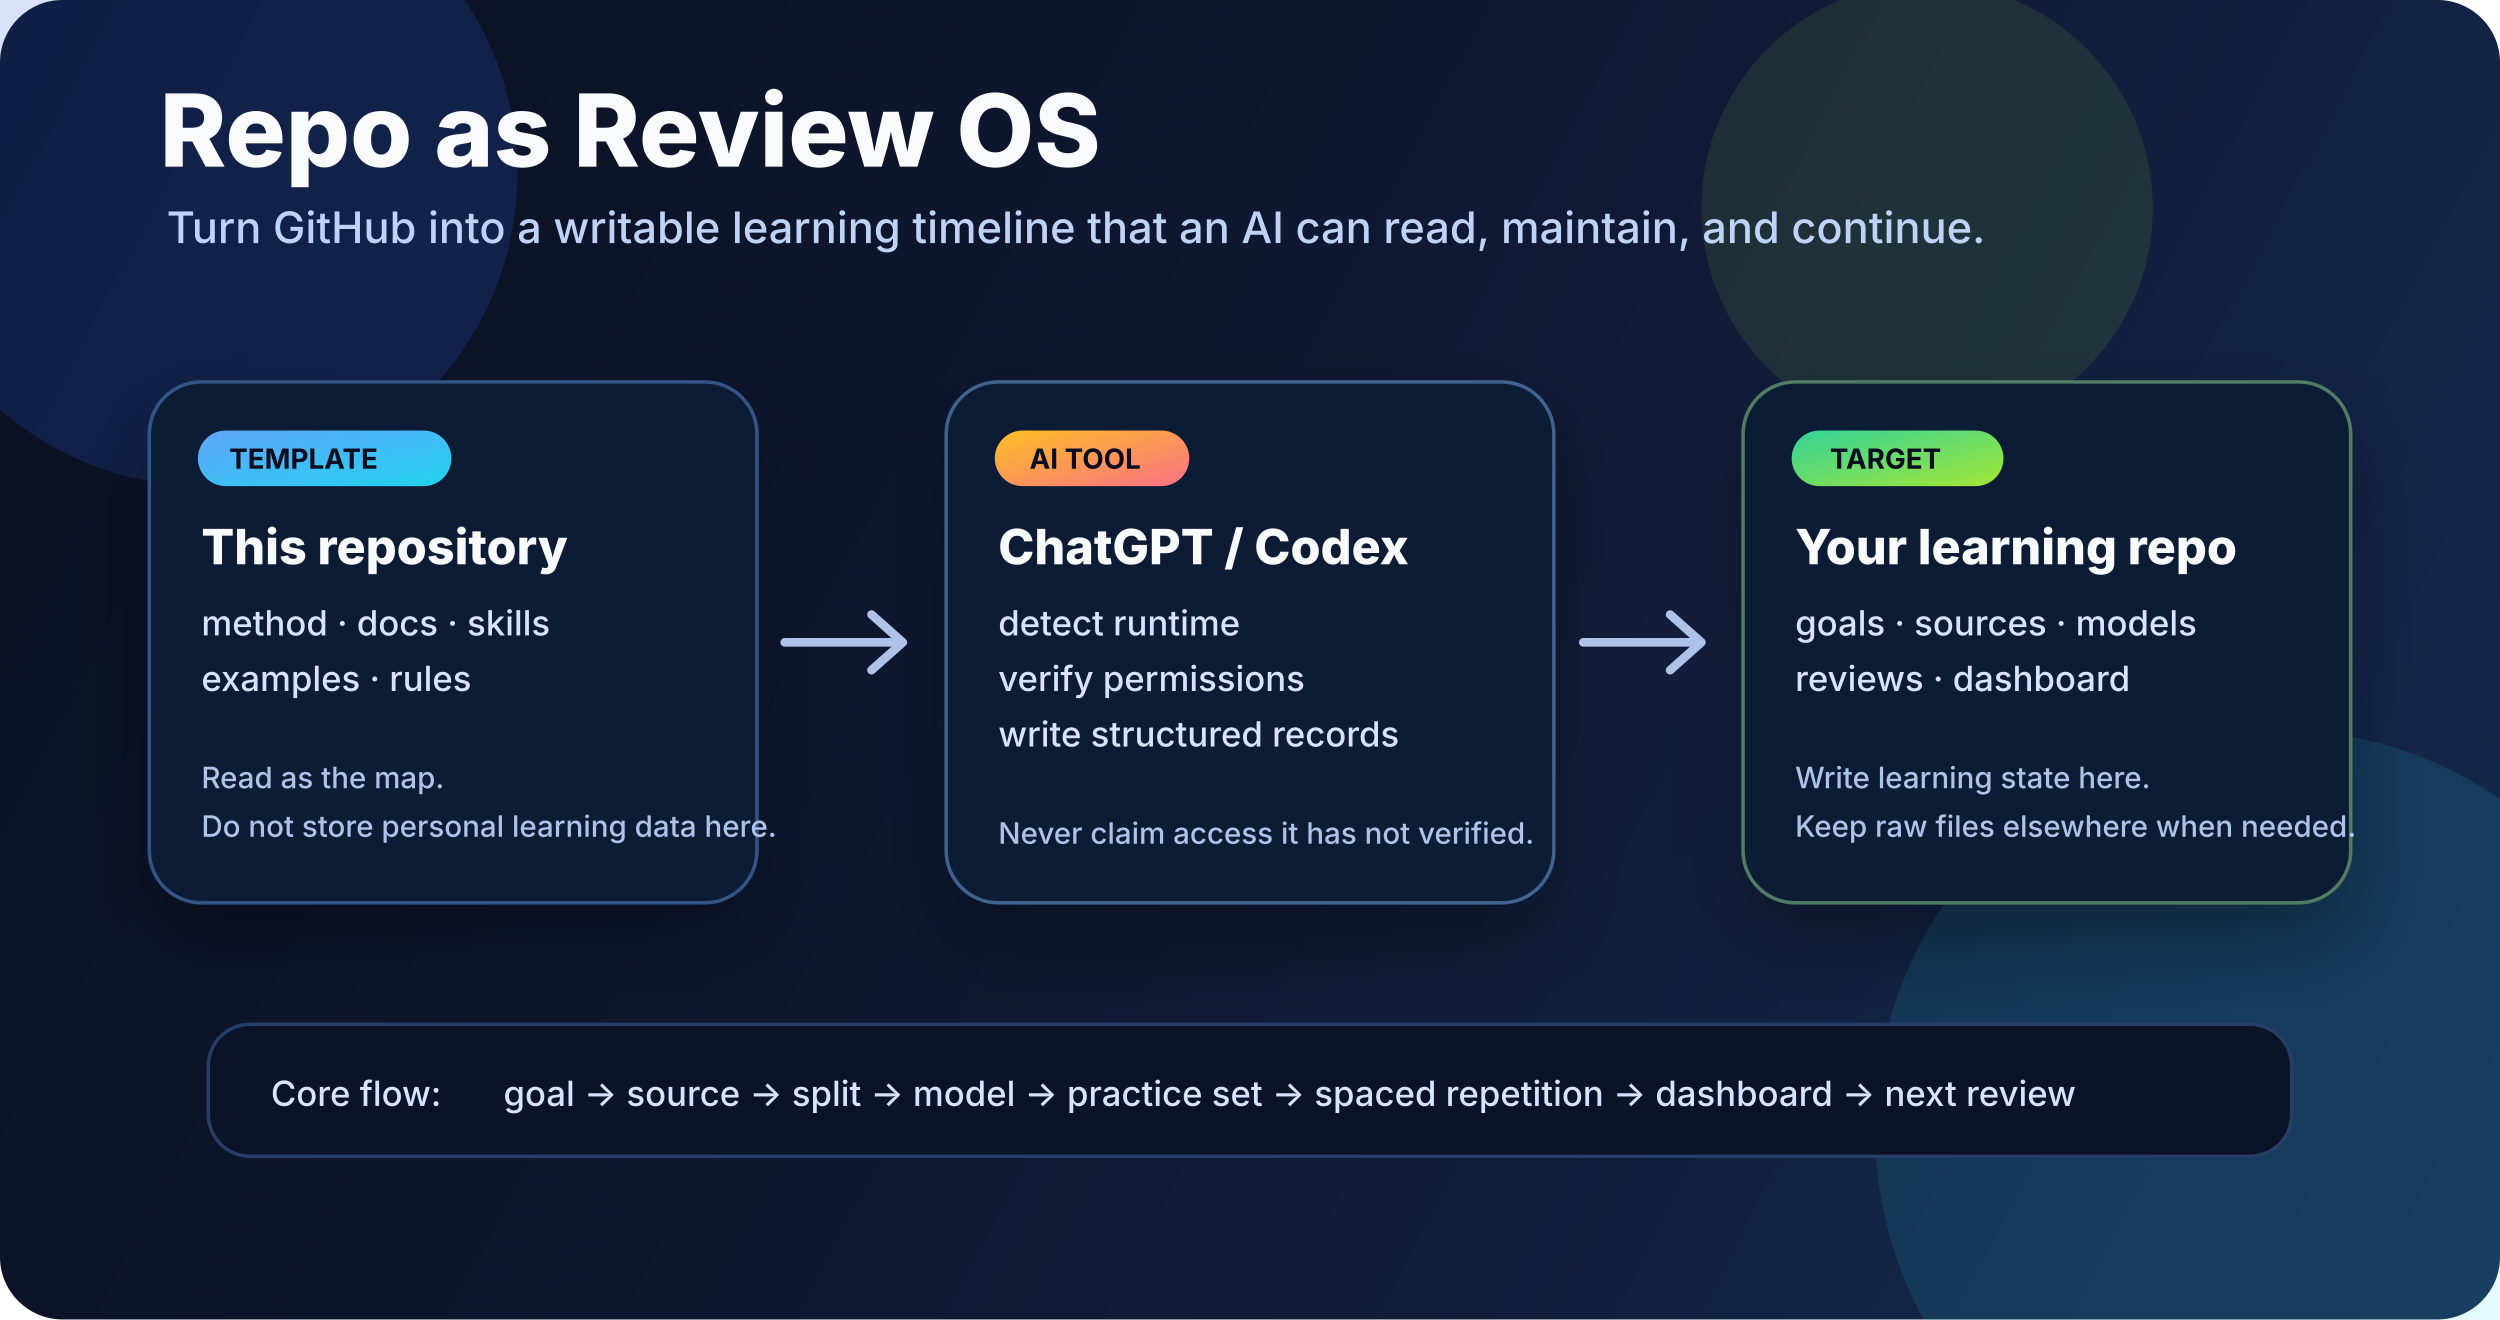
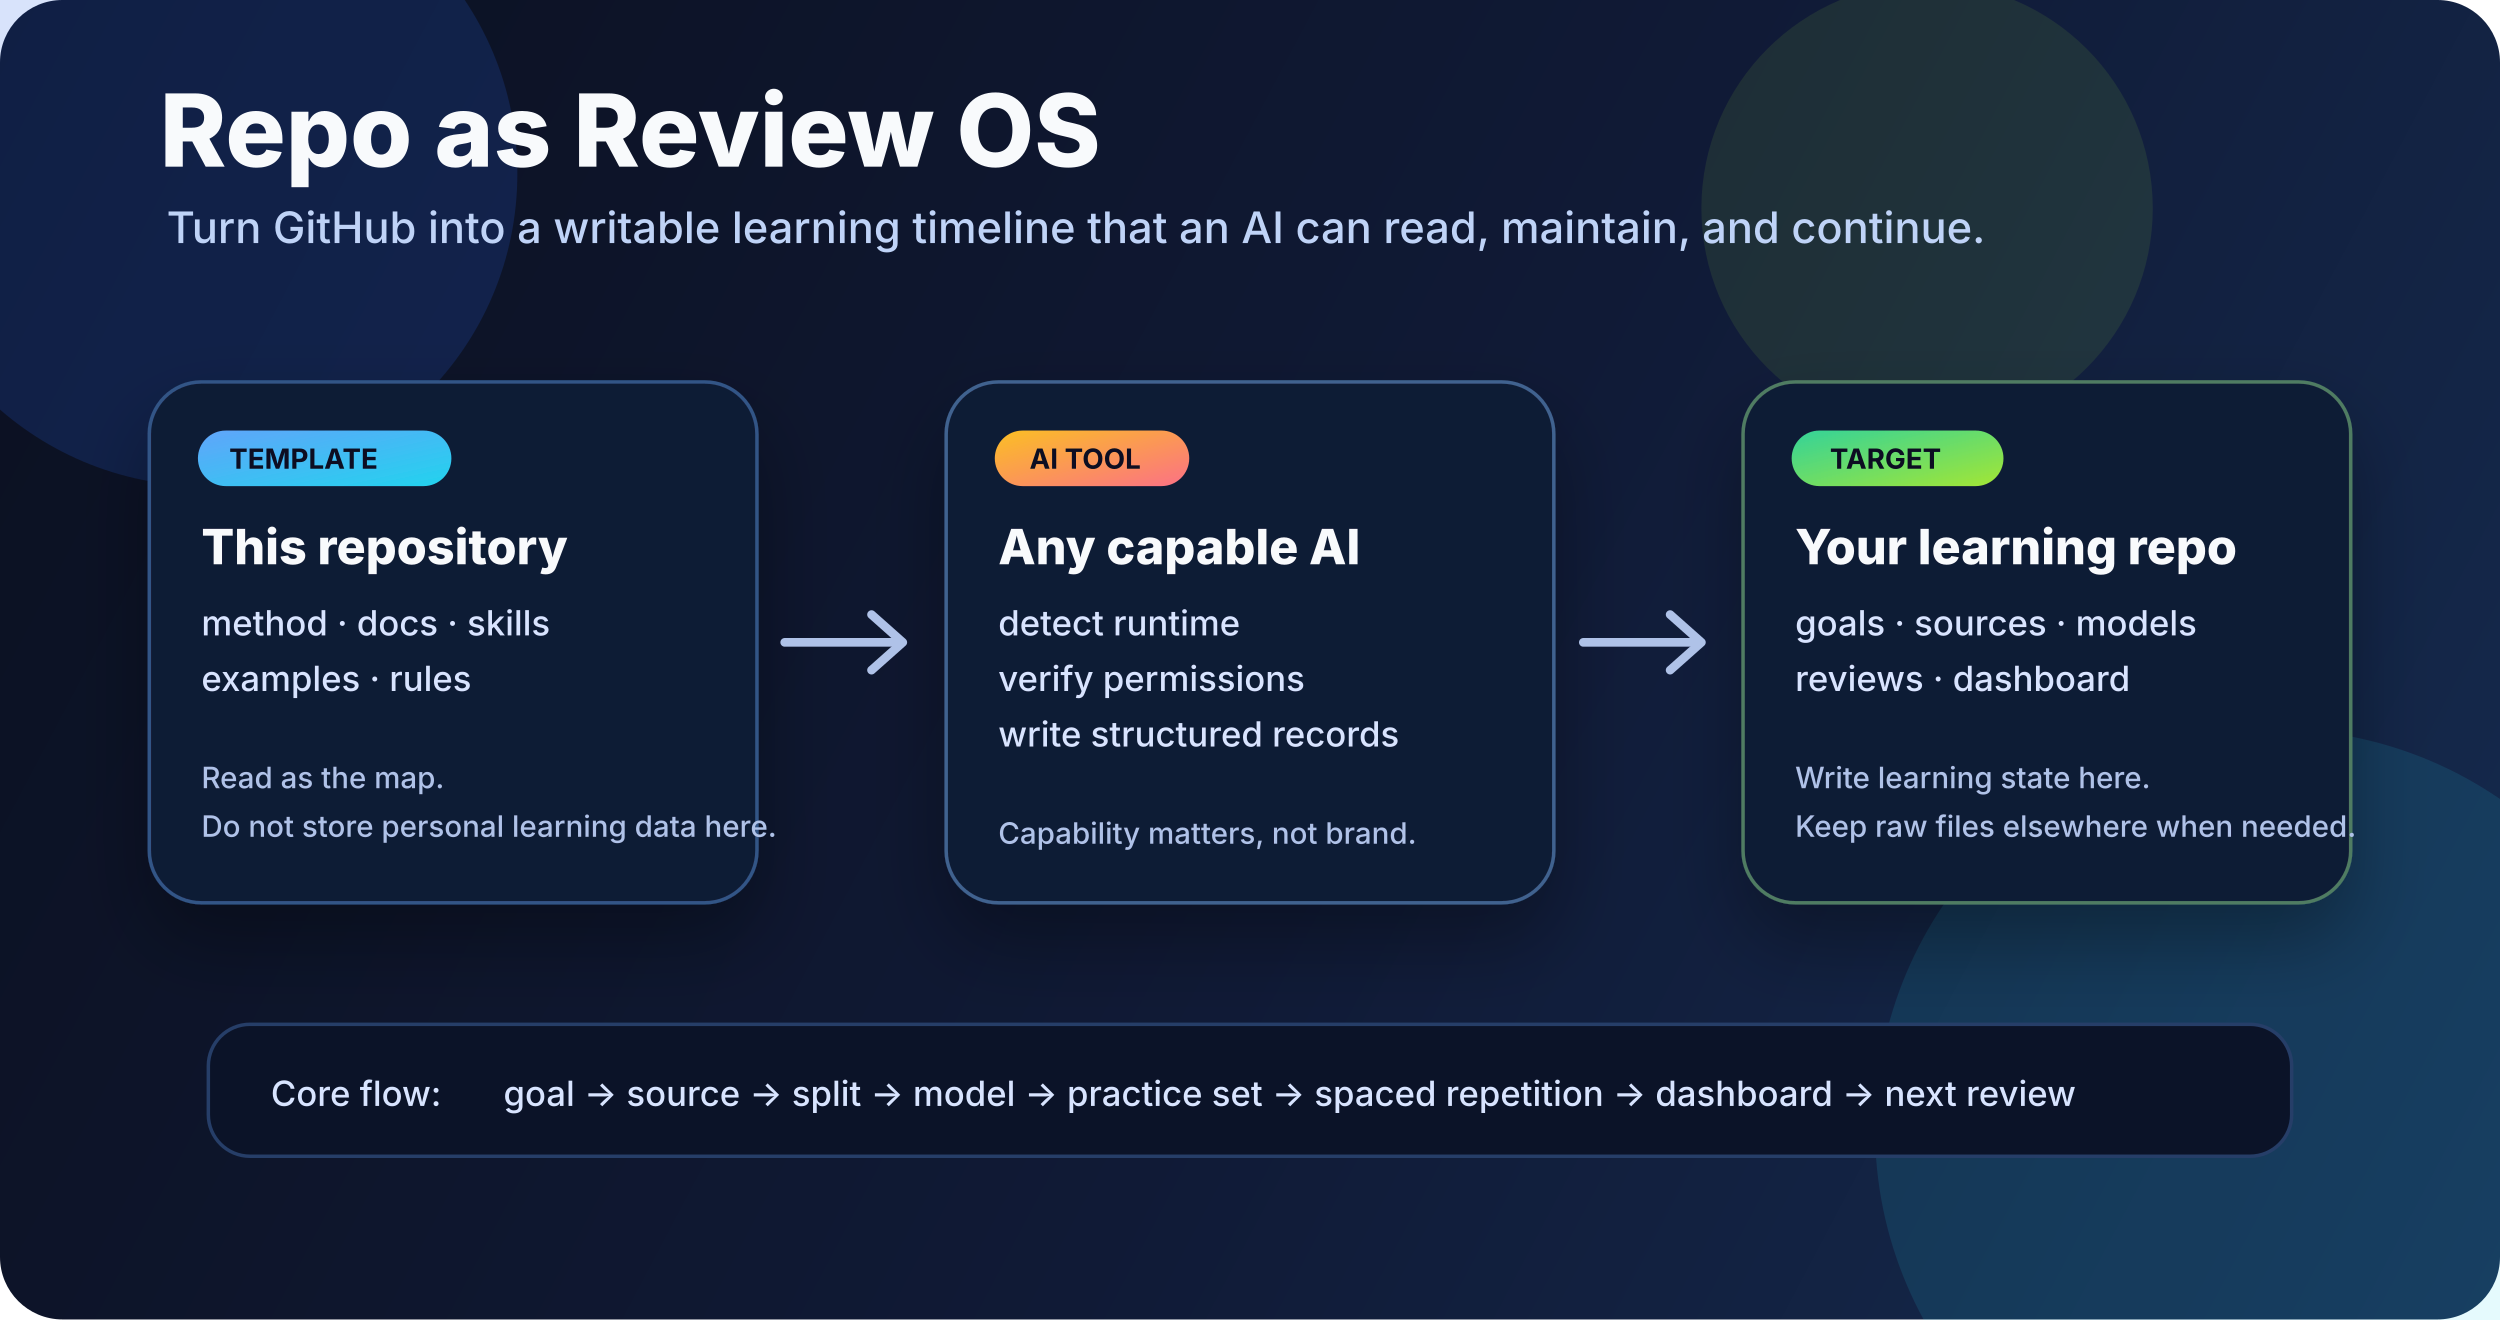
<svg xmlns="http://www.w3.org/2000/svg" width="1440" height="760" viewBox="0 0 1440 760" fill="none" role="img" aria-labelledby="title desc">
  <defs>
    <linearGradient id="bg" x1="0" y1="0" x2="1440" y2="760" gradientUnits="userSpaceOnUse">
      <stop stop-color="#0B1020" />
      <stop offset="0.55" stop-color="#101A36" />
      <stop offset="1" stop-color="#152B4F" />
    </linearGradient>
    <linearGradient id="blue" x1="0" y1="0" x2="1" y2="1">
      <stop stop-color="#60A5FA" />
      <stop offset="1" stop-color="#22D3EE" />
    </linearGradient>
    <linearGradient id="green" x1="0" y1="0" x2="1" y2="1">
      <stop stop-color="#34D399" />
      <stop offset="1" stop-color="#A3E635" />
    </linearGradient>
    <linearGradient id="orange" x1="0" y1="0" x2="1" y2="1">
      <stop stop-color="#FBBF24" />
      <stop offset="1" stop-color="#FB7185" />
    </linearGradient>
    <filter id="shadow" x="-20%" y="-20%" width="140%" height="140%">
      <feDropShadow dx="0" dy="22" stdDeviation="22" flood-color="#000000" flood-opacity="0.32" />
    </filter>
    <style>
      .title { font: 800 58px -apple-system, BlinkMacSystemFont, Segoe UI, sans-serif; fill: #F8FAFC; }
      .subtitle { font: 500 25px -apple-system, BlinkMacSystemFont, Segoe UI, sans-serif; fill: #BFD3F7; }
      .label { font: 800 28px -apple-system, BlinkMacSystemFont, Segoe UI, sans-serif; fill: #F8FAFC; }
      .small { font: 500 20px -apple-system, BlinkMacSystemFont, Segoe UI, sans-serif; fill: #D8E4FF; }
      .tiny { font: 500 17px -apple-system, BlinkMacSystemFont, Segoe UI, sans-serif; fill: #AFC2E8; }
      .chip { font: 700 16px -apple-system, BlinkMacSystemFont, Segoe UI, sans-serif; fill: #0B1020; }
      .arrow { stroke: #AFC2E8; stroke-width: 5; stroke-linecap: round; stroke-linejoin: round; }
    </style>
  </defs>
  <rect width="1440" height="760" rx="36" fill="url(#bg)" />
  <circle cx="118" cy="100" r="180" fill="#2563EB" opacity="0.18" />
  <circle cx="1310" cy="650" r="230" fill="#22D3EE" opacity="0.12" />
  <circle cx="1110" cy="120" r="130" fill="#A3E635" opacity="0.10" />
  <text x="92" y="96" class="title">Repo as Review OS</text>
  <text x="96" y="140" class="subtitle">Turn GitHub into a writable learning timeline that an AI can read, maintain, and continue.</text>
  <g filter="url(#shadow)">
    <rect x="86" y="220" width="350" height="300" rx="30" fill="#111C36" stroke="#335486" stroke-width="2" />
    <rect x="114" y="248" width="146" height="32" rx="16" fill="url(#blue)" />
    <text x="132" y="270" class="chip">TEMPLATE</text>
    <text x="116" y="325" class="label">This repository</text>
    <text x="116" y="366" class="small">method · docs · skills</text>
    <text x="116" y="398" class="small">examples · rules</text>
    <text x="116" y="454" class="tiny">Read as the map.</text>
    <text x="116" y="482" class="tiny">Do not store personal learning data here.</text>
  </g>
  <g filter="url(#shadow)">
    <rect x="545" y="220" width="350" height="300" rx="30" fill="#111C36" stroke="#3F628F" stroke-width="2" />
    <rect x="573" y="248" width="112" height="32" rx="16" fill="url(#orange)" />
    <text x="593" y="270" class="chip">AI TOOL</text>
-     <text x="575" y="325" class="label">ChatGPT / Codex</text>
+     <text x="575" y="325" class="label">Any capable AI</text>
    <text x="575" y="366" class="small">detect runtime</text>
    <text x="575" y="398" class="small">verify permissions</text>
    <text x="575" y="430" class="small">write structured records</text>
-     <text x="575" y="486" class="tiny">Never claim access it has not verified.</text>
+     <text x="575" y="486" class="tiny">Capability matters, not brand.</text>
  </g>
  <g filter="url(#shadow)">
    <rect x="1004" y="220" width="350" height="300" rx="30" fill="#111C36" stroke="#4F7B62" stroke-width="2" />
    <rect x="1032" y="248" width="122" height="32" rx="16" fill="url(#green)" />
    <text x="1054" y="270" class="chip">TARGET</text>
    <text x="1034" y="325" class="label">Your learning repo</text>
    <text x="1034" y="366" class="small">goals · sources · models</text>
    <text x="1034" y="398" class="small">reviews · dashboard</text>
    <text x="1034" y="454" class="tiny">Write learning state here.</text>
    <text x="1034" y="482" class="tiny">Keep raw files elsewhere when needed.</text>
  </g>
  <path class="arrow" d="M452 370H516" />
  <path class="arrow" d="M502 354L520 370L502 386" />
  <path class="arrow" d="M912 370H976" />
  <path class="arrow" d="M962 354L980 370L962 386" />
  <g transform="translate(120 590)">
    <rect x="0" y="0" width="1200" height="76" rx="24" fill="#0B1328" stroke="#263E68" stroke-width="2" />
    <text x="36" y="47" class="small">Core flow:</text>
    <text x="170" y="47" class="small">goal → source → split → model → practice set → spaced repetition → dashboard → next review</text>
  </g>
</svg>
